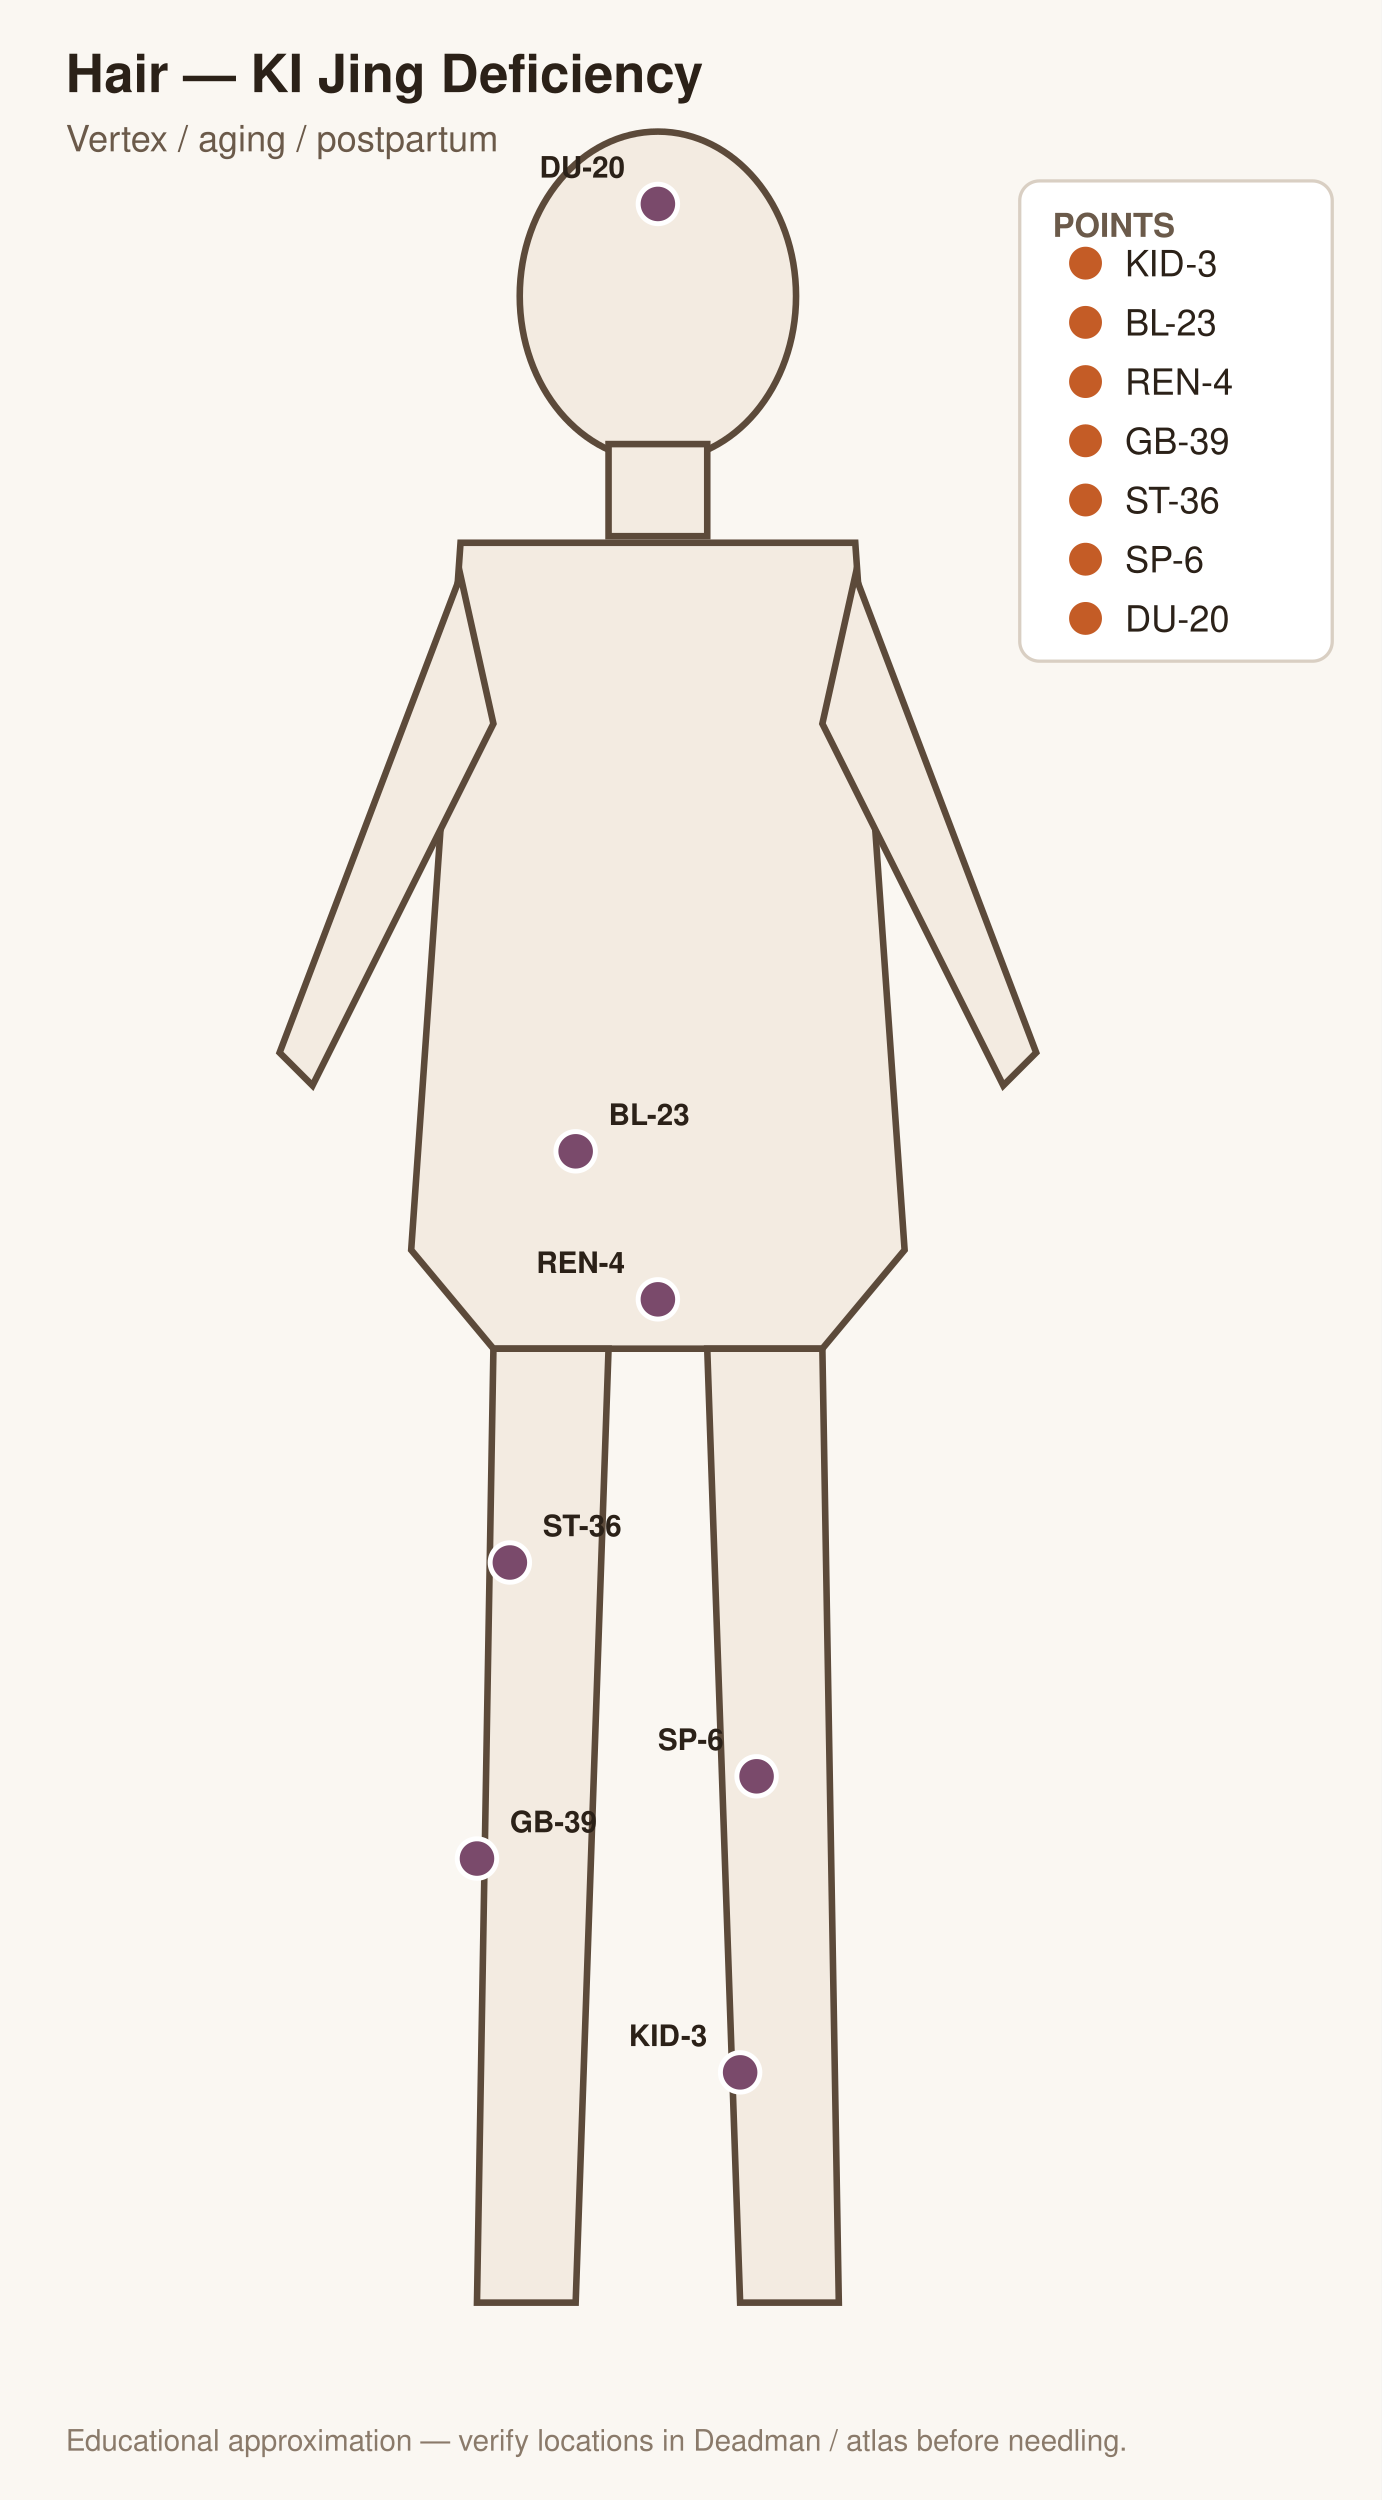
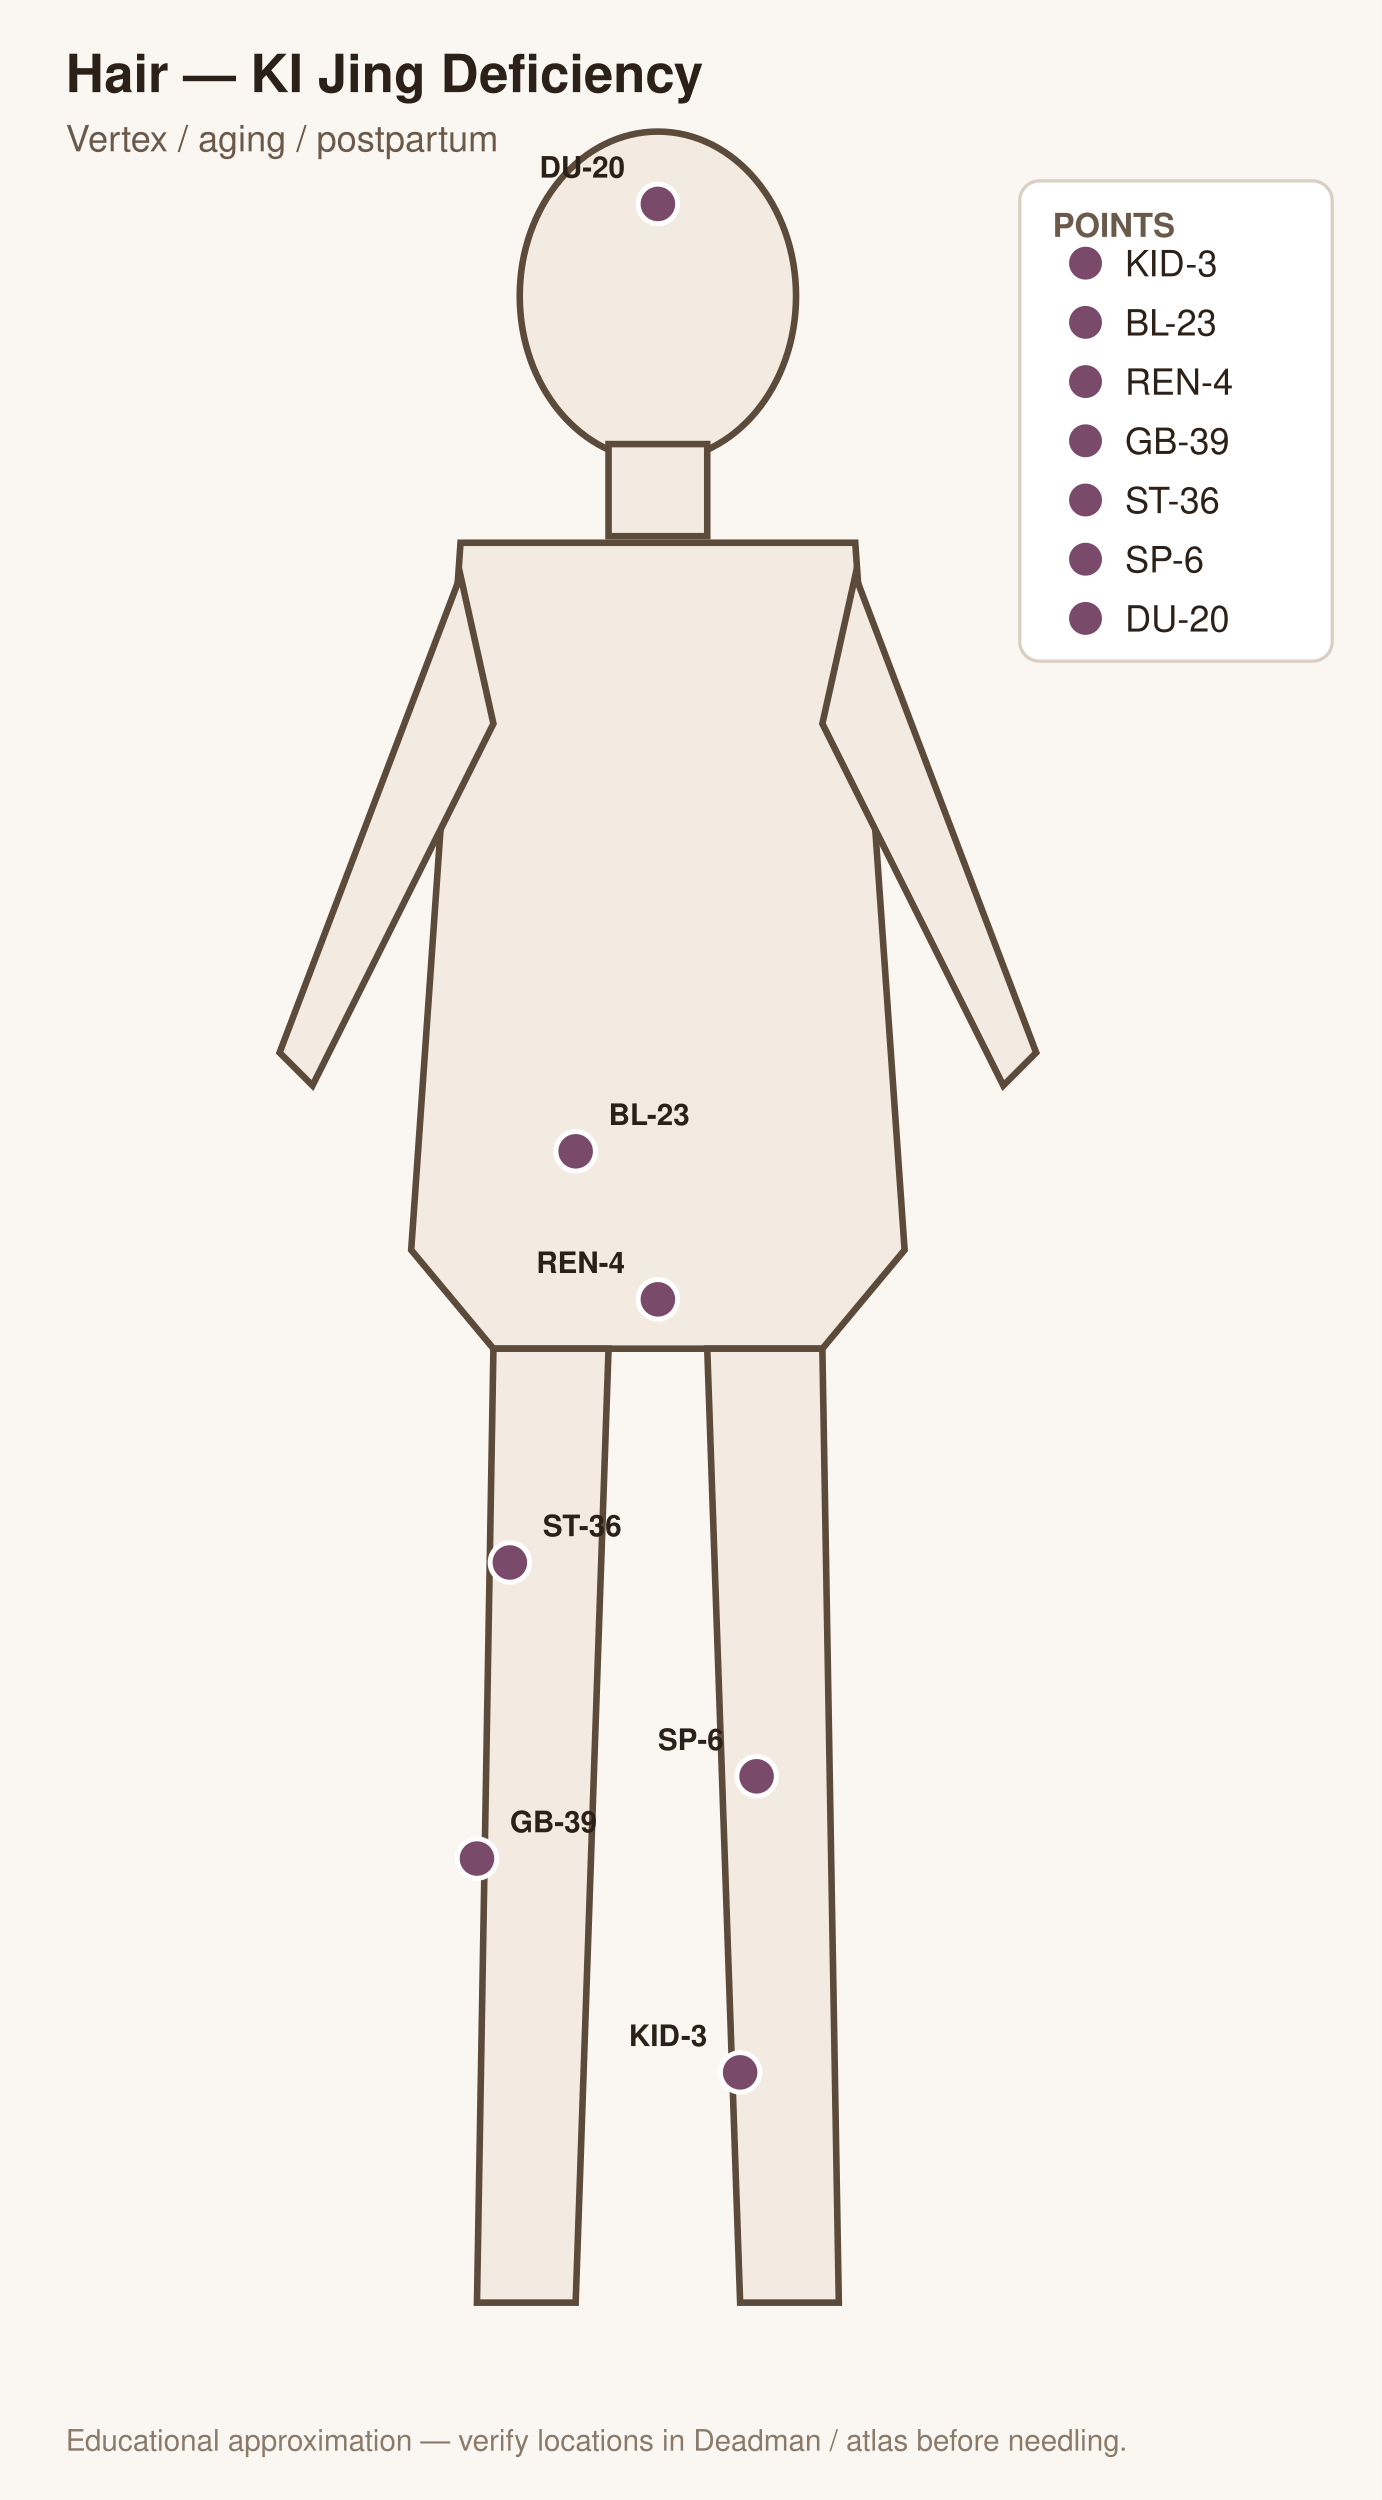
<svg xmlns="http://www.w3.org/2000/svg" viewBox="0 0 420 760" width="420" height="760">
  <rect width="420" height="760" fill="#faf7f2" />
  <text x="20" y="28" font-family="Helvetica,Arial,sans-serif" font-size="16" font-weight="700" fill="#2b2118">Hair — KI Jing Deficiency</text>
  <text x="20" y="46" font-family="Helvetica,Arial,sans-serif" font-size="11" fill="#6b5a4a">Vertex / aging / postpartum</text>
  <g transform="translate(0,20)">
    <ellipse cx="200" cy="70" rx="42" ry="50" fill="#f3ebe1" stroke="#5c4a3a" stroke-width="2" />
    <rect x="185" y="115" width="30" height="28" fill="#f3ebe1" stroke="#5c4a3a" stroke-width="2" />
    <path d="M140 145 L260 145 L275 360 L250 390 L150 390 L125 360 Z" fill="#f3ebe1" stroke="#5c4a3a" stroke-width="2" />
    <path d="M140 155 L85 300 L95 310 L150 200 Z" fill="#f3ebe1" stroke="#5c4a3a" stroke-width="2" />
    <path d="M260 155 L315 300 L305 310 L250 200 Z" fill="#f3ebe1" stroke="#5c4a3a" stroke-width="2" />
    <path d="M150 390 L145 680 L175 680 L185 390 Z" fill="#f3ebe1" stroke="#5c4a3a" stroke-width="2" />
    <path d="M215 390 L225 680 L255 680 L250 390 Z" fill="#f3ebe1" stroke="#5c4a3a" stroke-width="2" />
    <circle cx="225" cy="610" r="6" fill="#7a4a6b" stroke="#fff" stroke-width="1.5" />
    <text x="215" y="602" text-anchor="end" font-family="Helvetica,Arial,sans-serif" font-size="9" font-weight="700" fill="#2b2118">KID-3</text>
    <circle cx="175" cy="330" r="6" fill="#7a4a6b" stroke="#fff" stroke-width="1.5" />
    <text x="185" y="322" text-anchor="start" font-family="Helvetica,Arial,sans-serif" font-size="9" font-weight="700" fill="#2b2118">BL-23</text>
    <circle cx="200" cy="375" r="6" fill="#7a4a6b" stroke="#fff" stroke-width="1.5" />
    <text x="190" y="367" text-anchor="end" font-family="Helvetica,Arial,sans-serif" font-size="9" font-weight="700" fill="#2b2118">REN-4</text>
    <circle cx="145" cy="545" r="6" fill="#7a4a6b" stroke="#fff" stroke-width="1.5" />
    <text x="155" y="537" text-anchor="start" font-family="Helvetica,Arial,sans-serif" font-size="9" font-weight="700" fill="#2b2118">GB-39</text>
    <circle cx="155" cy="455" r="6" fill="#7a4a6b" stroke="#fff" stroke-width="1.5" />
    <text x="165" y="447" text-anchor="start" font-family="Helvetica,Arial,sans-serif" font-size="9" font-weight="700" fill="#2b2118">ST-36</text>
    <circle cx="230" cy="520" r="6" fill="#7a4a6b" stroke="#fff" stroke-width="1.5" />
    <text x="220" y="512" text-anchor="end" font-family="Helvetica,Arial,sans-serif" font-size="9" font-weight="700" fill="#2b2118">SP-6</text>
    <circle cx="200" cy="42" r="6" fill="#7a4a6b" stroke="#fff" stroke-width="1.5" />
    <text x="190" y="34" text-anchor="end" font-family="Helvetica,Arial,sans-serif" font-size="9" font-weight="700" fill="#2b2118">DU-20</text>
  </g>
  <rect x="310" y="55" width="95" height="146" fill="#fff" stroke="#d9cfc3" rx="6" />
  <text x="320" y="72" font-family="Helvetica,Arial,sans-serif" font-size="10" font-weight="700" fill="#6b5a4a">POINTS</text>
  <g transform="translate(0,40)">
-     <circle cx="330" cy="40" r="5" fill="#c45c26" />
+     <circle cx="330" cy="40" r="5" fill="#7a4a6b" />
    <text x="342" y="44" font-family="Helvetica,Arial,sans-serif" font-size="11" fill="#2b2118">KID-3</text>
-     <circle cx="330" cy="58" r="5" fill="#c45c26" />
+     <circle cx="330" cy="58" r="5" fill="#7a4a6b" />
    <text x="342" y="62" font-family="Helvetica,Arial,sans-serif" font-size="11" fill="#2b2118">BL-23</text>
-     <circle cx="330" cy="76" r="5" fill="#c45c26" />
+     <circle cx="330" cy="76" r="5" fill="#7a4a6b" />
    <text x="342" y="80" font-family="Helvetica,Arial,sans-serif" font-size="11" fill="#2b2118">REN-4</text>
-     <circle cx="330" cy="94" r="5" fill="#c45c26" />
+     <circle cx="330" cy="94" r="5" fill="#7a4a6b" />
    <text x="342" y="98" font-family="Helvetica,Arial,sans-serif" font-size="11" fill="#2b2118">GB-39</text>
-     <circle cx="330" cy="112" r="5" fill="#c45c26" />
+     <circle cx="330" cy="112" r="5" fill="#7a4a6b" />
    <text x="342" y="116" font-family="Helvetica,Arial,sans-serif" font-size="11" fill="#2b2118">ST-36</text>
-     <circle cx="330" cy="130" r="5" fill="#c45c26" />
+     <circle cx="330" cy="130" r="5" fill="#7a4a6b" />
    <text x="342" y="134" font-family="Helvetica,Arial,sans-serif" font-size="11" fill="#2b2118">SP-6</text>
-     <circle cx="330" cy="148" r="5" fill="#c45c26" />
+     <circle cx="330" cy="148" r="5" fill="#7a4a6b" />
    <text x="342" y="152" font-family="Helvetica,Arial,sans-serif" font-size="11" fill="#2b2118">DU-20</text>
  </g>
  <text x="20" y="745" font-family="Helvetica,Arial,sans-serif" font-size="9" fill="#8a7a6a">Educational approximation — verify locations in Deadman / atlas before needling.</text>
</svg>
